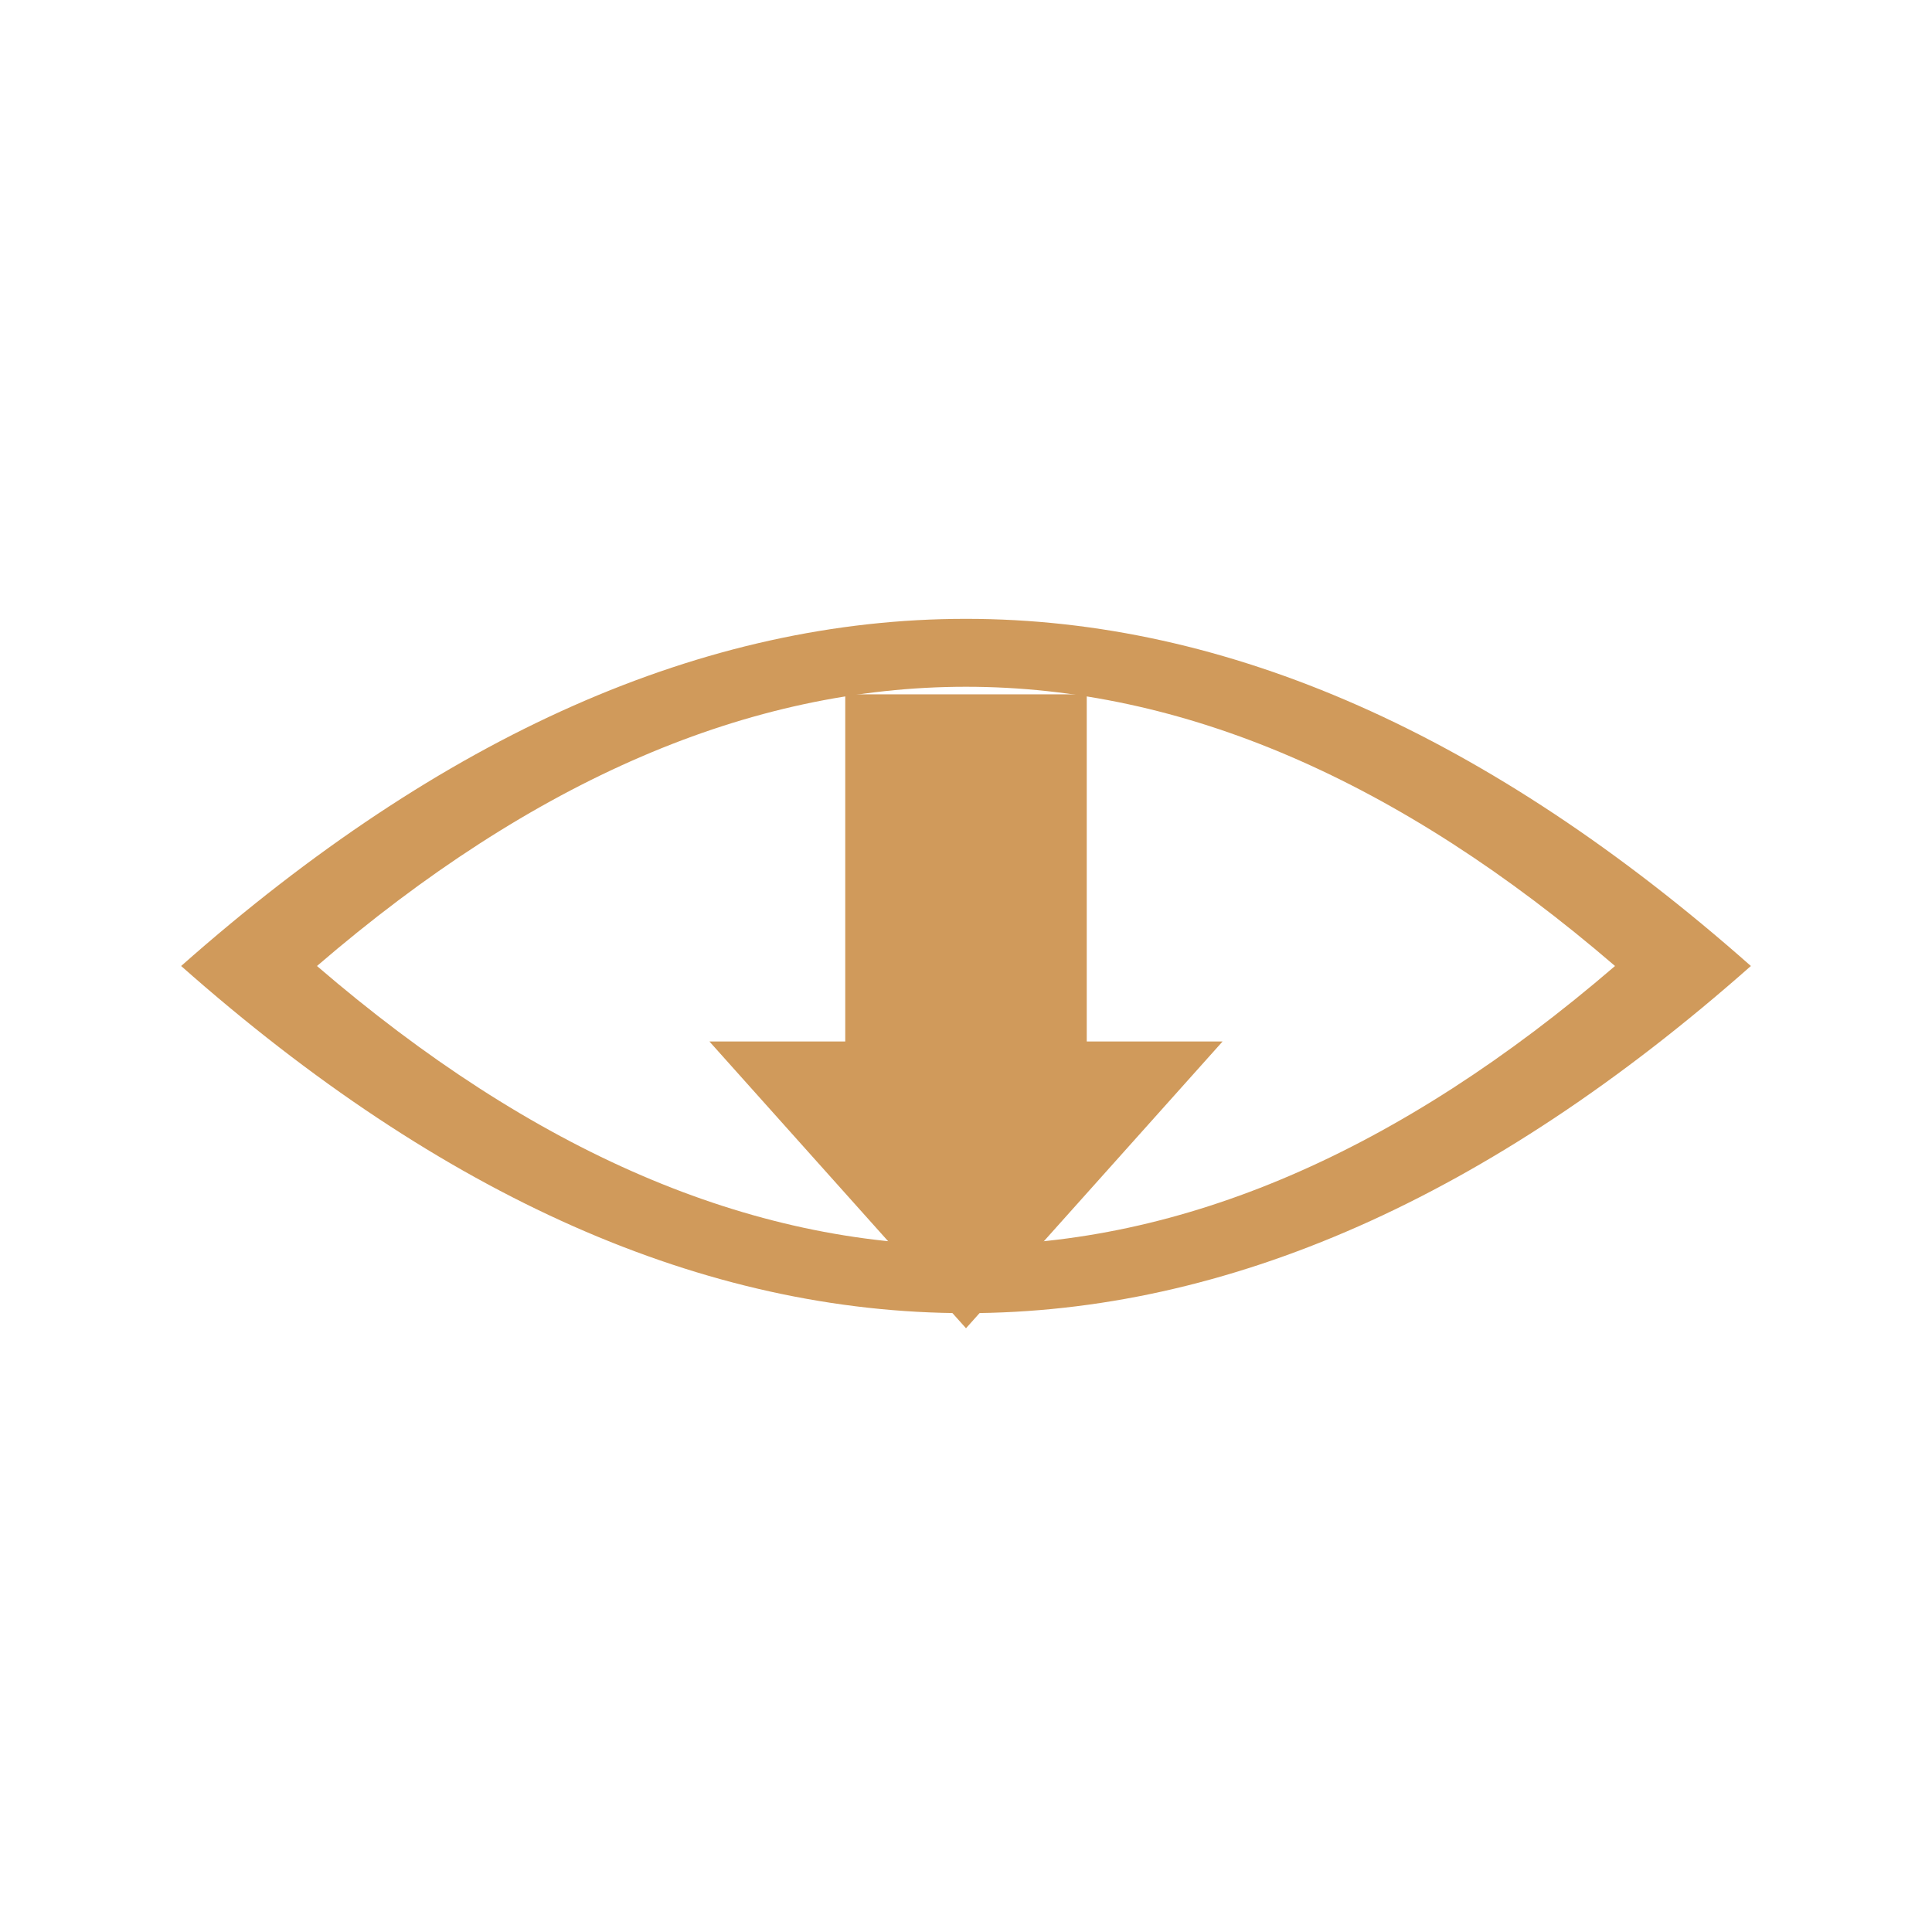
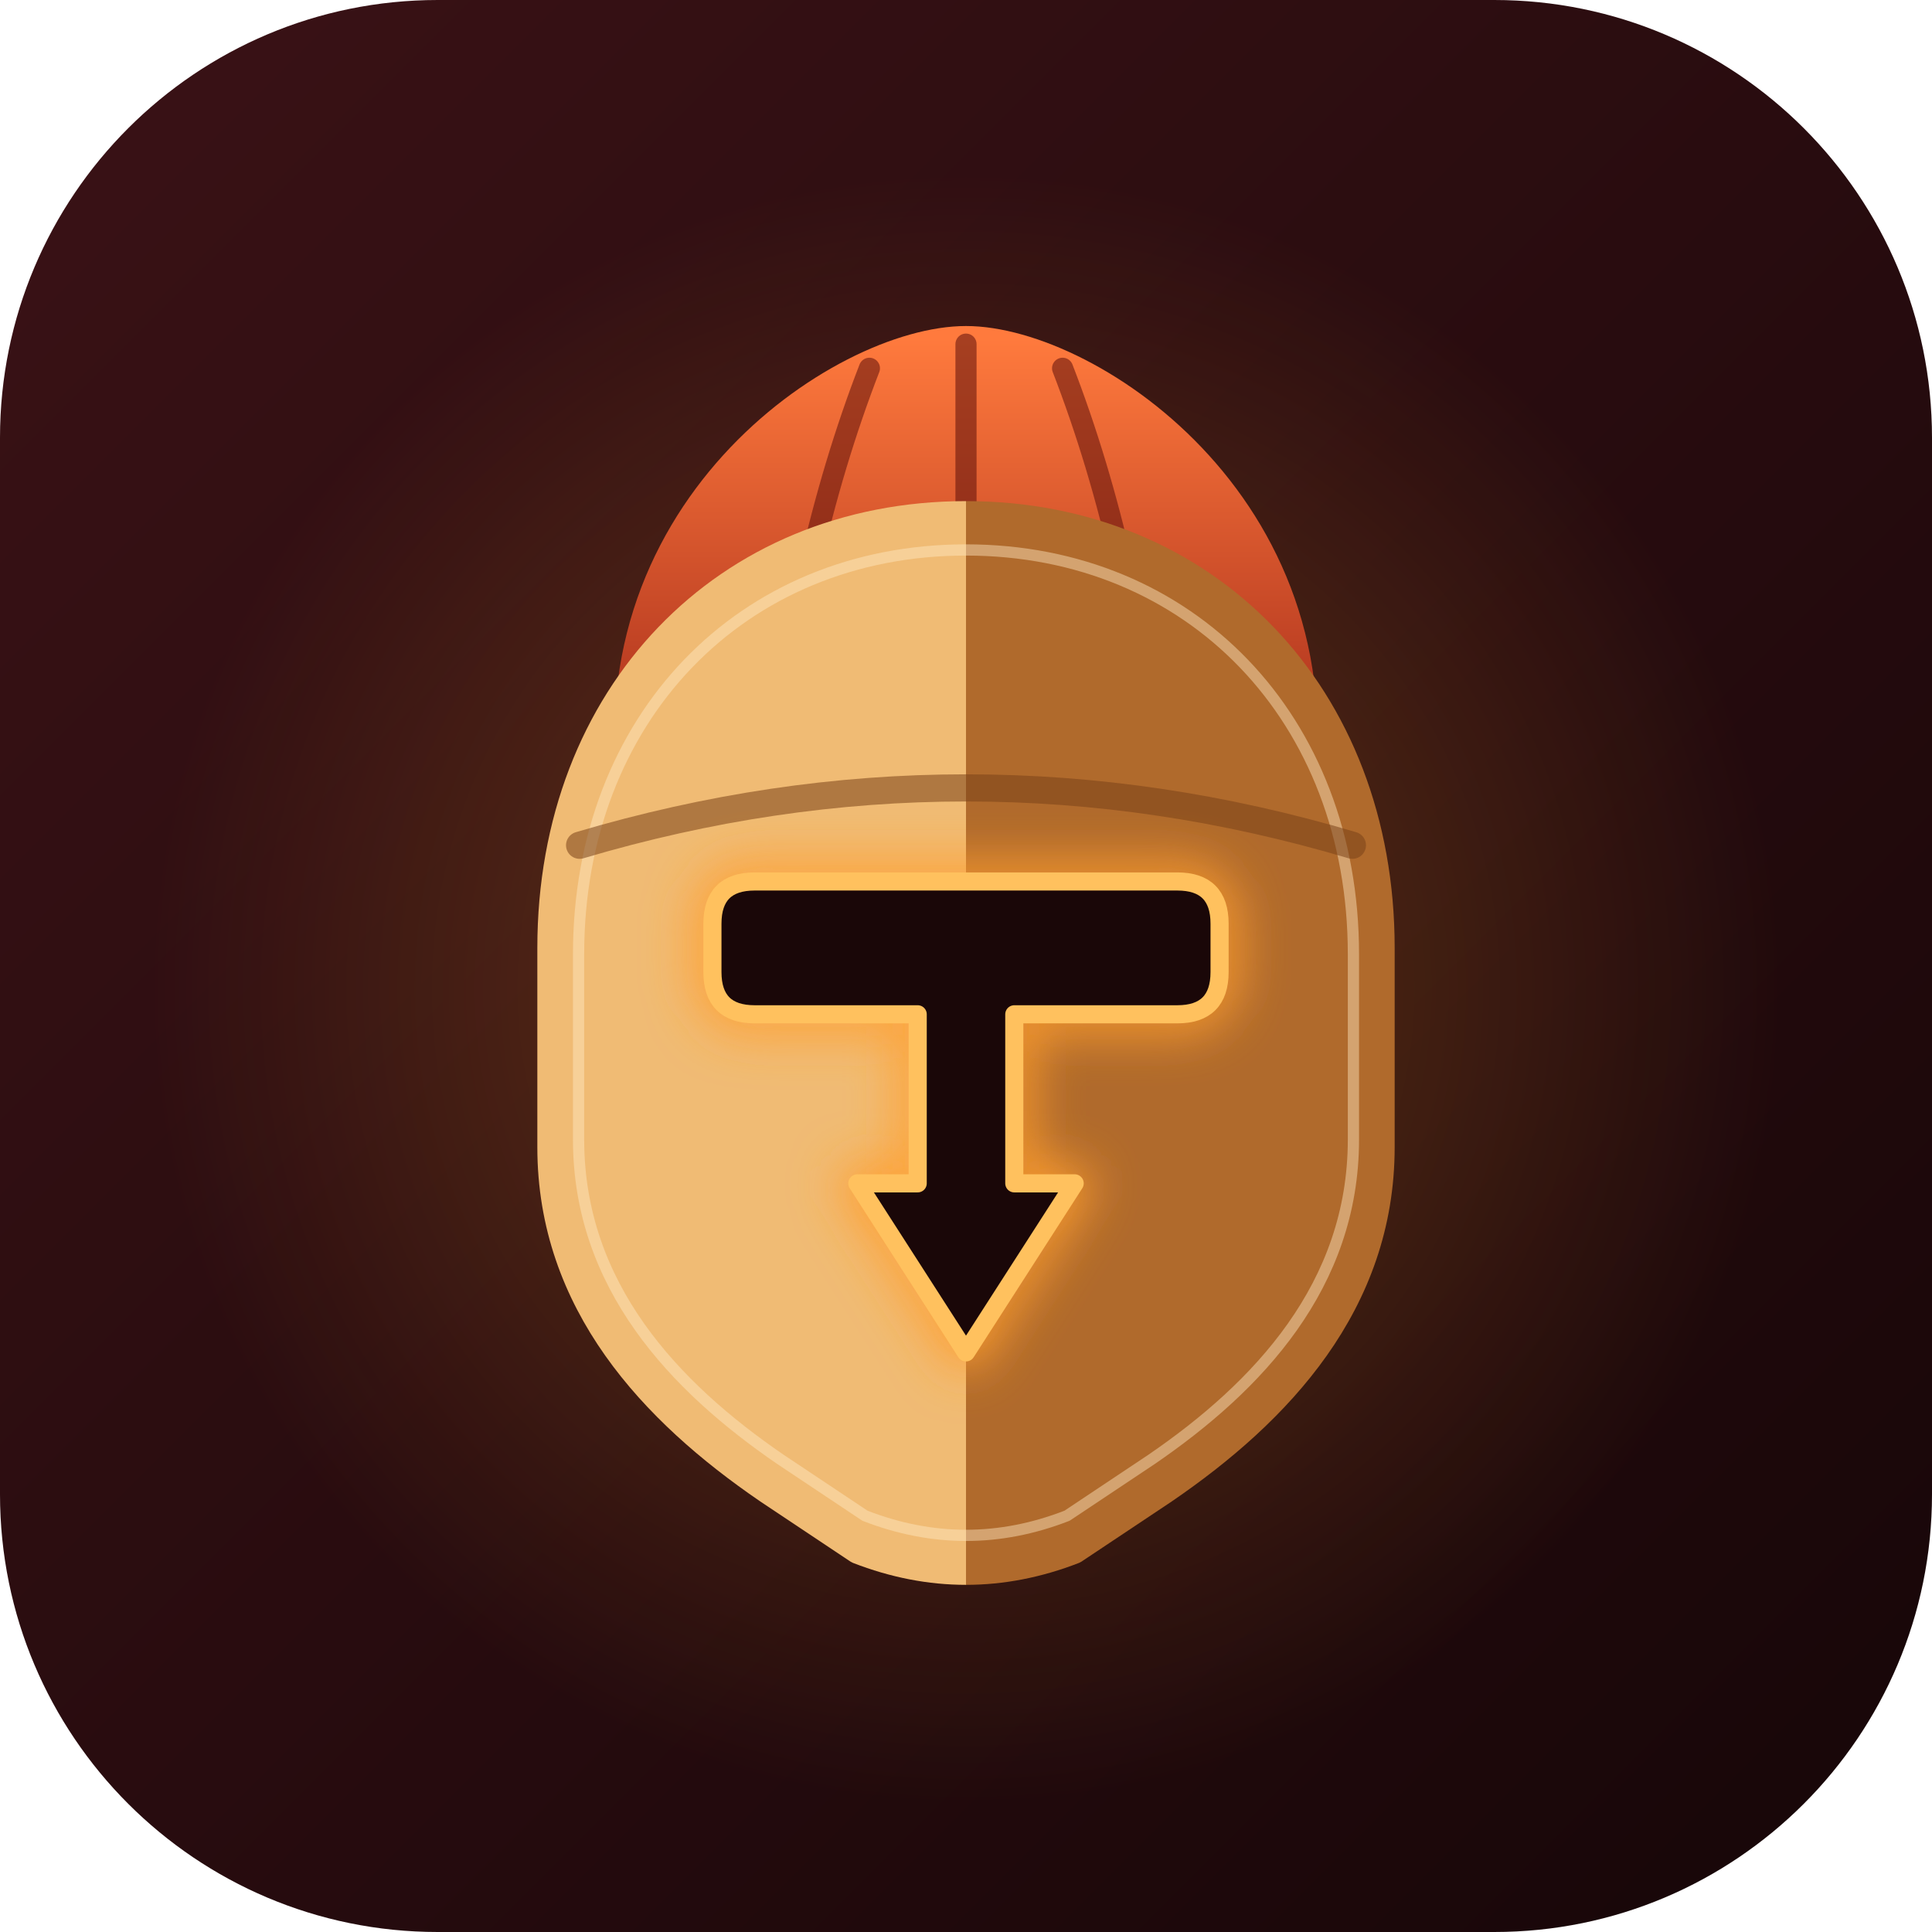
- <svg xmlns="http://www.w3.org/2000/svg" viewBox="0 0 256 256">
-   <path fill="#D09A5B" fill-rule="evenodd" d="M24 128 Q128 36 232 128 Q128 220 24 128 Z M42 128 Q128 54 214 128 Q128 202 42 128 Z" />
-   <path fill="#D09A5B" d="M112 92h32v46h18L128 176 94 138h18z" />
+ <svg xmlns="http://www.w3.org/2000/svg" viewBox="0 0 512 512" width="512" height="512" role="img" aria-label="Talos">
+   <defs>
+     <linearGradient id="bz" x1="0" y1="0" x2="1" y2="0">
+       <stop offset="0" stop-color="#F0BB74" />
+       <stop offset=".5" stop-color="#F0BB74" />
+       <stop offset=".5" stop-color="#B06A2C" />
+       <stop offset="1" stop-color="#B06A2C" />
+     </linearGradient>
+     <linearGradient id="plume" x1="0" y1="0" x2="0" y2="1">
+       <stop offset="0" stop-color="#FF7A3D" />
+       <stop offset="1" stop-color="#9E2417" />
+     </linearGradient>
+     <linearGradient id="bg" x1="0" y1="0" x2="1" y2="1">
+       <stop offset="0" stop-color="#3B1216" />
+       <stop offset="1" stop-color="#160608" />
+     </linearGradient>
+     <radialGradient id="aura" cx=".5" cy=".5" r=".5">
+       <stop offset="0" stop-color="#FF9F2E" stop-opacity=".30" />
+       <stop offset="1" stop-color="#FF9F2E" stop-opacity="0" />
+     </radialGradient>
+     <filter id="glow" x="-30%" y="-30%" width="160%" height="160%">
+       <feGaussianBlur stdDeviation="8" />
+     </filter>
+   </defs>
+   <rect width="512" height="512" rx="116" fill="url(#bg)" />
+   <circle cx="256" cy="262" r="215" fill="url(#aura)" />
+   <g transform="translate(51.2 59.2) scale(.8)">
+     <path d="M146 196 C128 96 214 38 256 38 C298 38 384 96 366 196 Z" fill="url(#plume)" stroke="url(#plume)" stroke-width="8" stroke-linejoin="round" />
+     <path d="M256 40 V190 M224 48 Q200 110 192 190 M288 48 Q312 110 320 190" fill="none" stroke="#5E0F0A" stroke-opacity=".55" stroke-width="7" stroke-linecap="round" />
+     <path d="M256 96 C336 96 394 156 394 240 V306 C394 358 360 394 322 420 L292 440 Q256 454 220 440 L190 420 C152 394 118 358 118 306 V240 C118 156 176 96 256 96 Z" fill="url(#bz)" stroke="url(#bz)" stroke-width="8" stroke-linejoin="round" />
+     <path d="M256 96 C336 96 394 156 394 240 V306 C394 358 360 394 322 420 L292 440 Q256 454 220 440 L190 420 C152 394 118 358 118 306 V240 C118 156 176 96 256 96 Z" transform="translate(256 270) scale(.93) translate(-256 -270)" fill="none" stroke="#FFE9C4" stroke-opacity=".45" stroke-width="4" stroke-linejoin="round" />
+     <path d="M128 206 Q256 168 384 206" fill="none" stroke="#7A4318" stroke-opacity=".55" stroke-width="9" stroke-linecap="round" />
+     <path d="M186 218 H326 Q340 218 340 232 V248 Q340 262 326 262 H272 V318 H292 L256 374 L220 318 H240 V262 H186 Q172 262 172 248 V232 Q172 218 186 218 Z" fill="none" stroke="#FF9F2E" stroke-width="12" stroke-linejoin="round" filter="url(#glow)" />
+     <path d="M186 218 H326 Q340 218 340 232 V248 Q340 262 326 262 H272 V318 H292 L256 374 L220 318 H240 V262 H186 Q172 262 172 248 V232 Q172 218 186 218 Z" fill="#1A0708" stroke="#FFC15E" stroke-width="6" stroke-linejoin="round" />
+   </g>
</svg>
